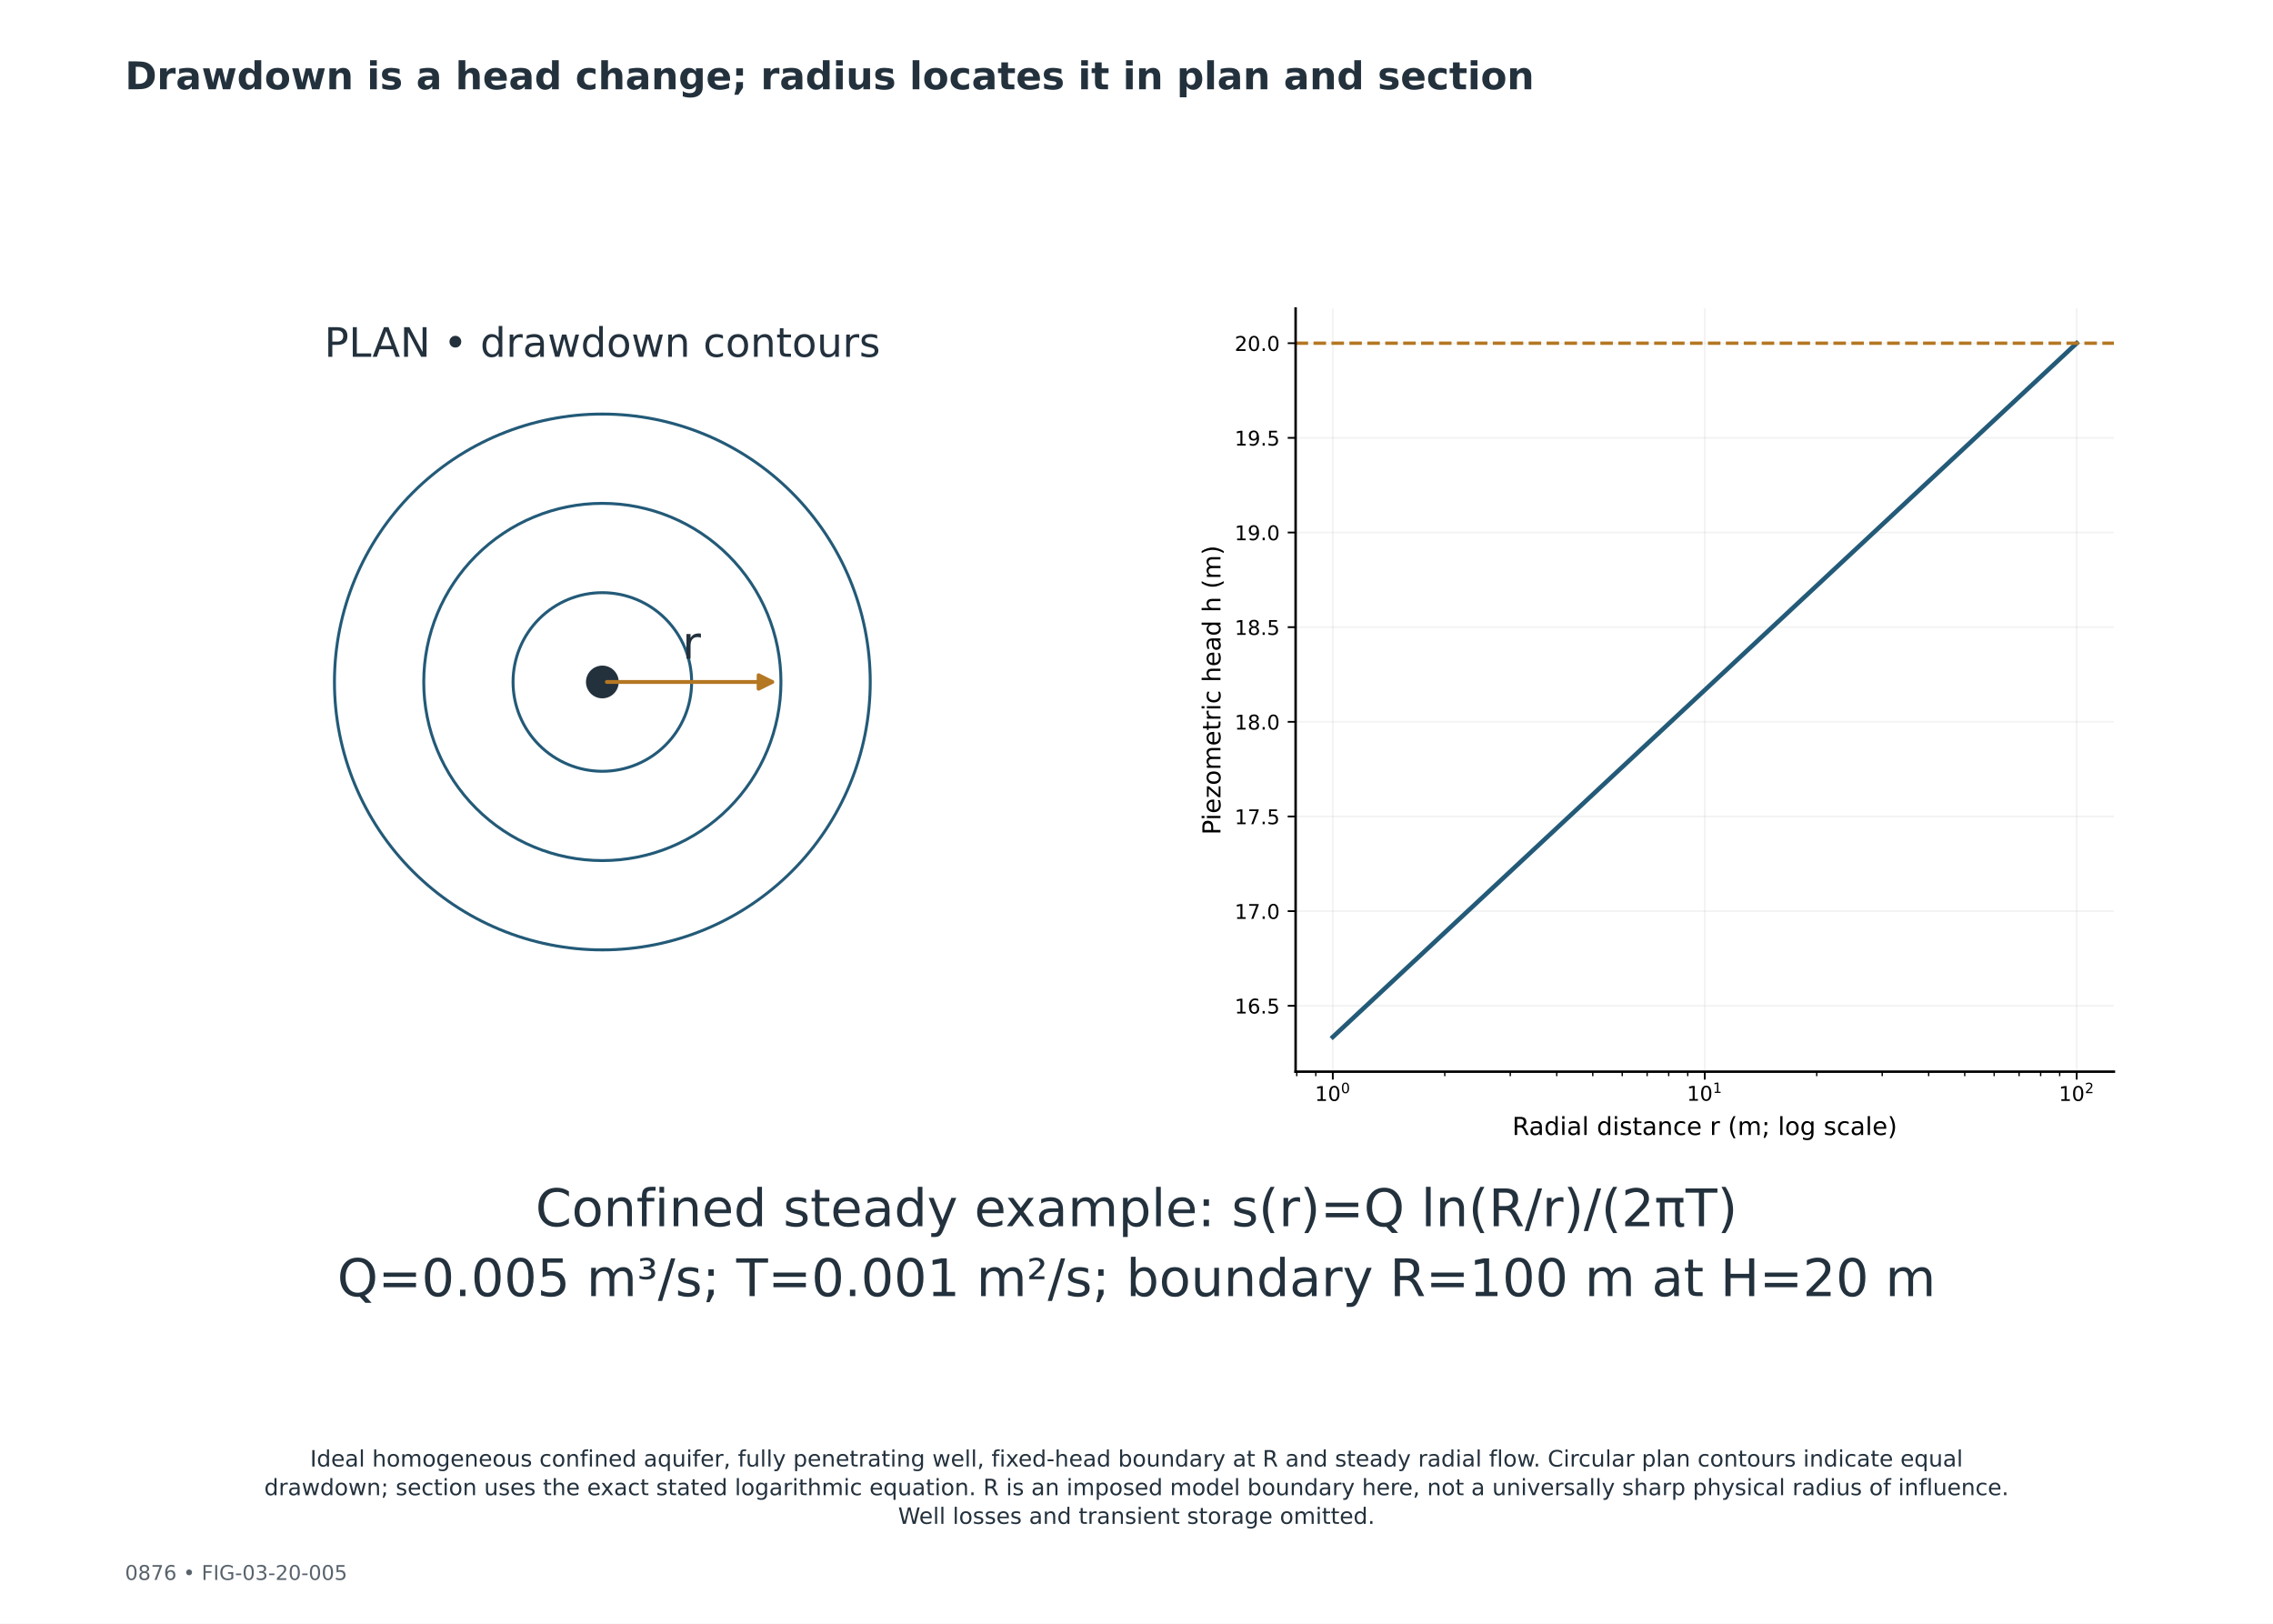
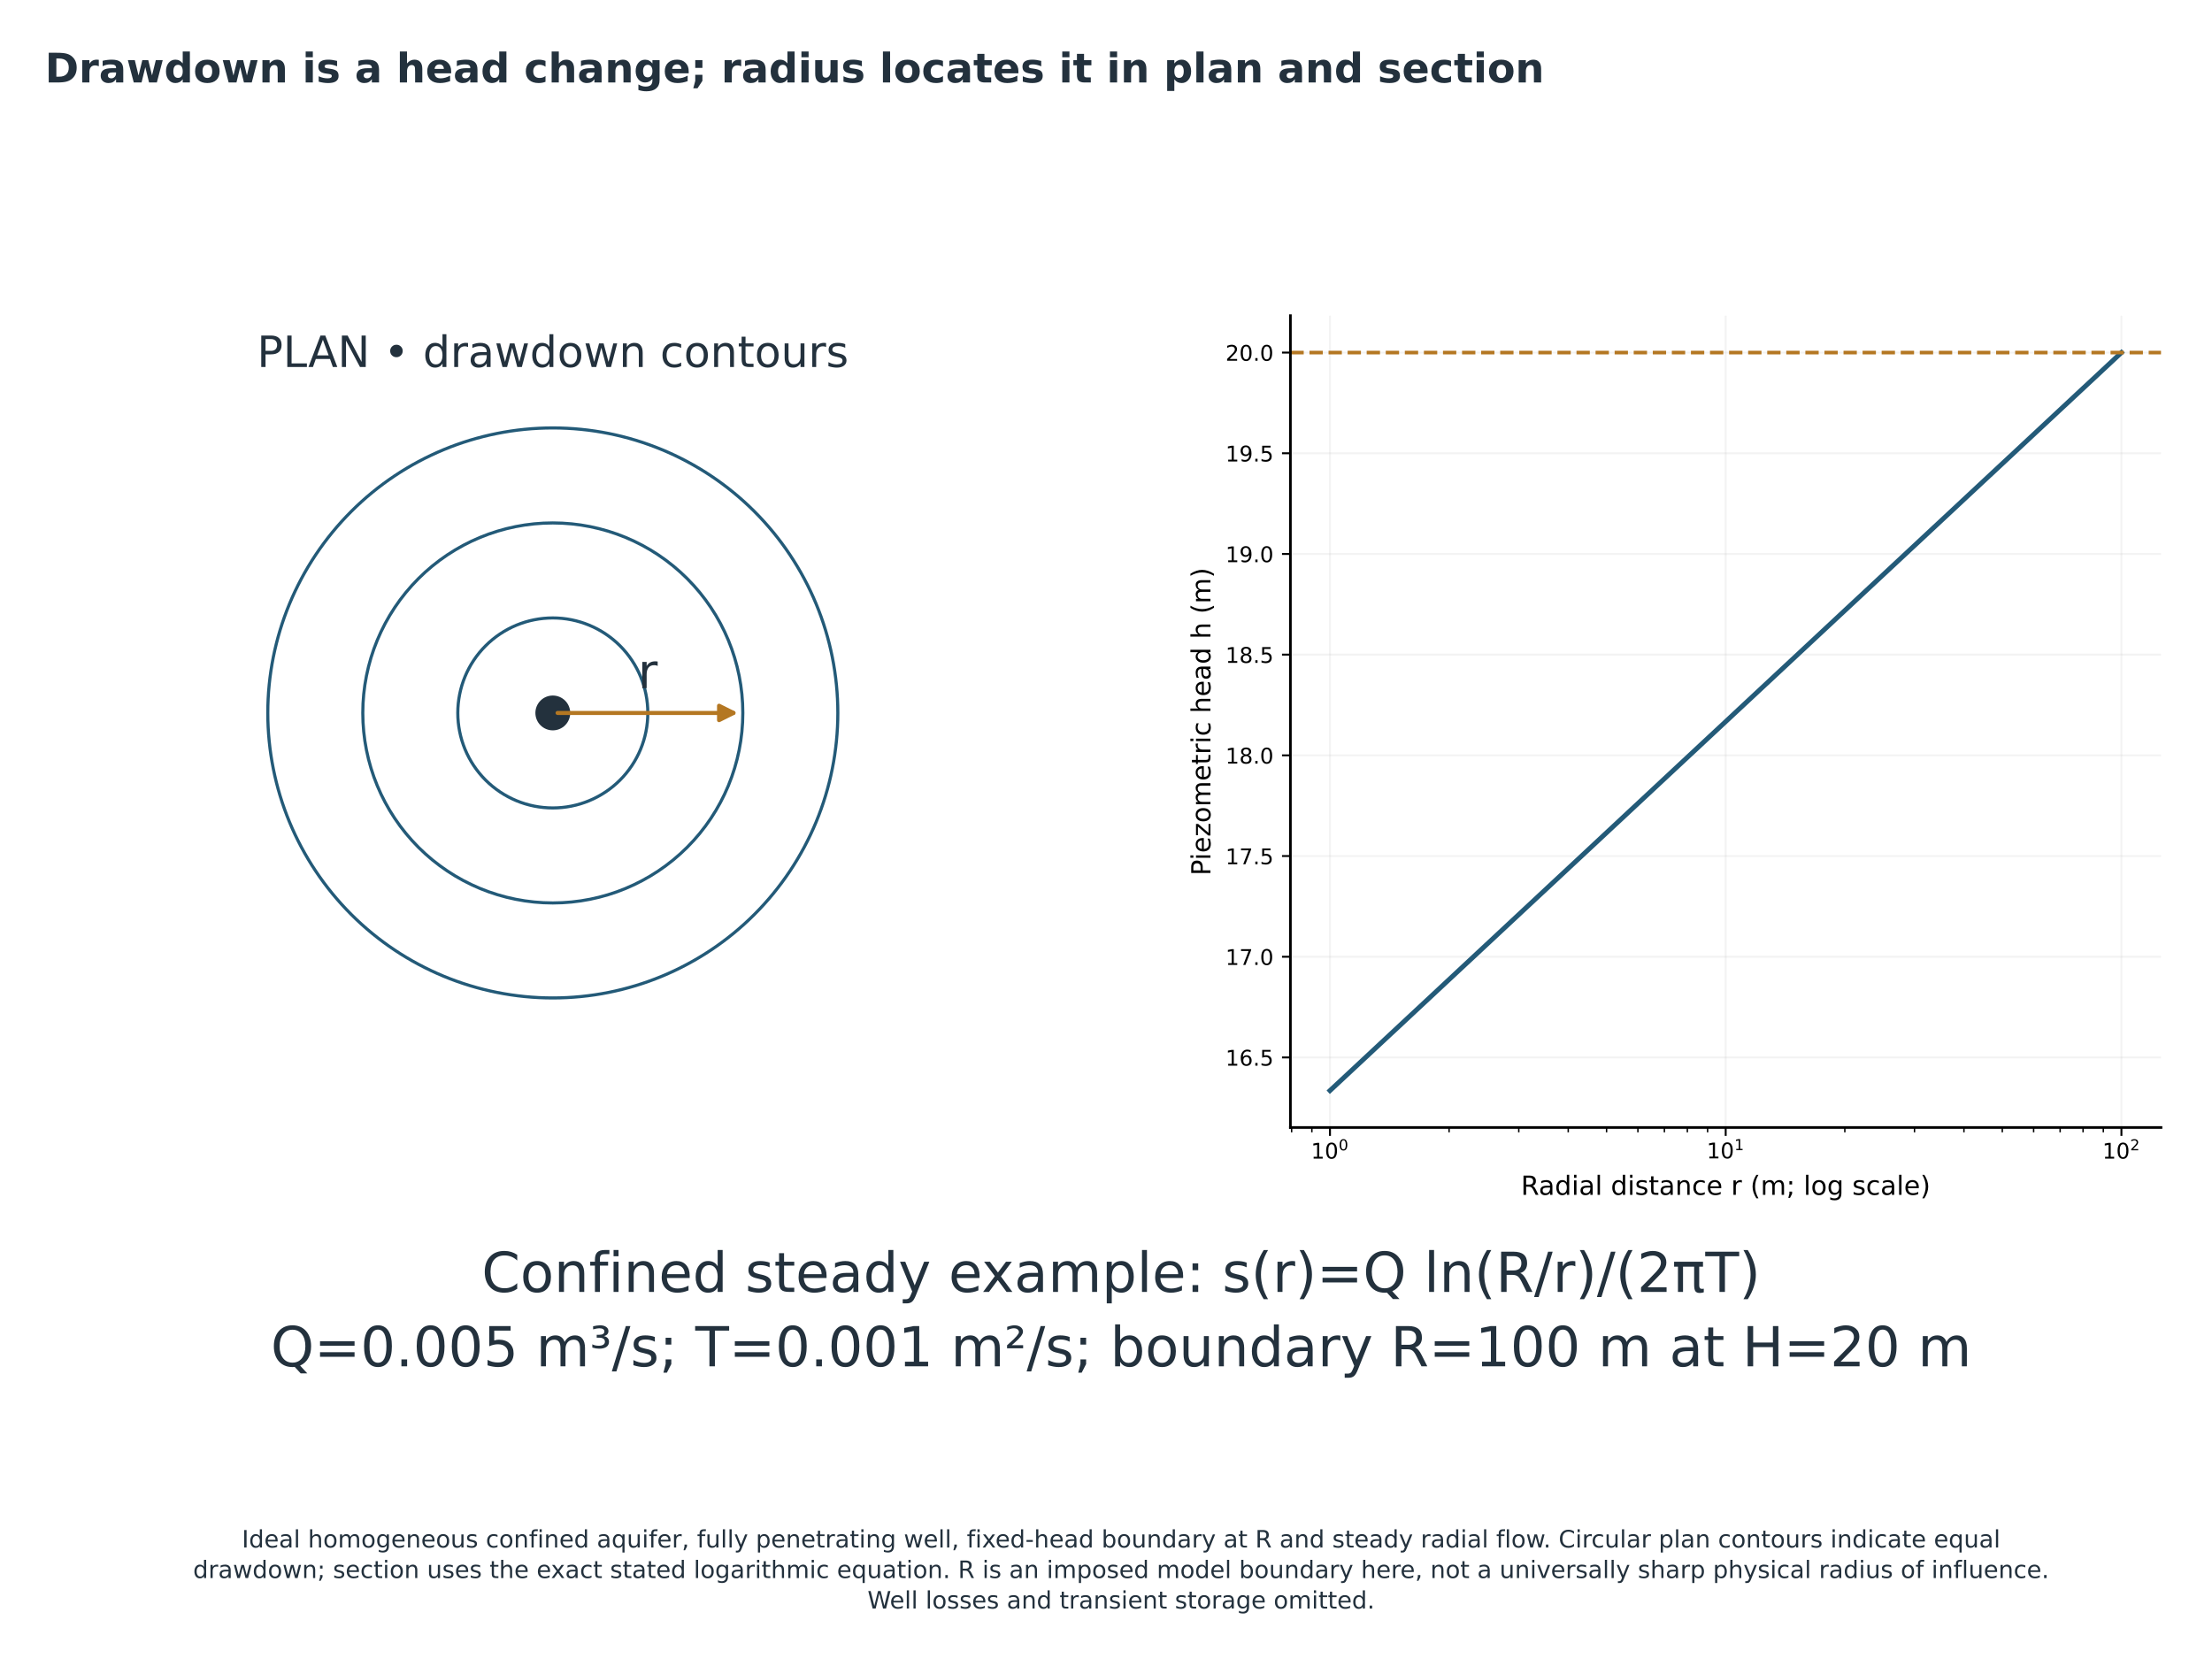
- <svg xmlns="http://www.w3.org/2000/svg" xmlns:xlink="http://www.w3.org/1999/xlink" width="1008pt" height="720pt" viewBox="0 0 1008 720" version="1.1">
+ <svg xmlns="http://www.w3.org/2000/svg" xmlns:xlink="http://www.w3.org/1999/xlink" width="922pt" height="694.431pt" viewBox="36.7 5.219 922 694.431" version="1.1">
  <defs>
    <style type="text/css">*{stroke-linejoin: round; stroke-linecap: butt}</style>
  </defs>
  <g id="figure_1">
    <g id="patch_1">
      <path d="M 0 720  L 1008 720  L 1008 0  L 0 0  z " style="fill: #ffffff" />
    </g>
    <g id="axes_1">
      <g id="text_1">
        <text style="font-size: 23px; font-family: 'DejaVu Sans'; fill: #23313d" transform="translate(237.4695 543.7356)">Confined steady example: s(r)=Q ln(R/r)/(2πT)</text>
        <text style="font-size: 23px; font-family: 'DejaVu Sans'; fill: #23313d" transform="translate(149.5574 574.7335)">Q=0.005 m³/s; T=0.001 m²/s; boundary R=100 m at H=20 m</text>
      </g>
    </g>
    <g id="axes_2">
      <g id="patch_2">
        <path d="M 267.12 342  C 277.622 342 287.695 337.827 295.121 330.401  C 302.547 322.975 306.72 312.902 306.72 302.4  C 306.72 291.898 302.547 281.825 295.121 274.399  C 287.695 266.973 277.622 262.8 267.12 262.8  C 256.618 262.8 246.545 266.973 239.119 274.399  C 231.693 281.825 227.52 291.898 227.52 302.4  C 227.52 312.902 231.693 322.975 239.119 330.401  C 246.545 337.827 256.618 342 267.12 342  L 267.12 342  z " clip-path="url(#p03f2b27261)" style="fill: none; stroke: #235a78; stroke-width: 1.3; stroke-linejoin: miter" />
      </g>
      <g id="patch_3">
        <path d="M 267.12 381.6  C 288.124 381.6 308.271 373.255 323.123 358.403  C 337.975 343.551 346.32 323.404 346.32 302.4  C 346.32 281.396 337.975 261.249 323.123 246.397  C 308.271 231.545 288.124 223.2 267.12 223.2  C 246.116 223.2 225.969 231.545 211.117 246.397  C 196.265 261.249 187.92 281.396 187.92 302.4  C 187.92 323.404 196.265 343.551 211.117 358.403  C 225.969 373.255 246.116 381.6 267.12 381.6  L 267.12 381.6  z " clip-path="url(#p03f2b27261)" style="fill: none; stroke: #235a78; stroke-width: 1.3; stroke-linejoin: miter" />
      </g>
      <g id="patch_4">
        <path d="M 267.12 421.2  C 298.626 421.2 328.846 408.682 351.124 386.404  C 373.402 364.126 385.92 333.906 385.92 302.4  C 385.92 270.894 373.402 240.674 351.124 218.396  C 328.846 196.118 298.626 183.6 267.12 183.6  C 235.614 183.6 205.394 196.118 183.116 218.396  C 160.838 240.674 148.32 270.894 148.32 302.4  C 148.32 333.906 160.838 364.126 183.116 386.404  C 205.394 408.682 235.614 421.2 267.12 421.2  L 267.12 421.2  z " clip-path="url(#p03f2b27261)" style="fill: none; stroke: #235a78; stroke-width: 1.3; stroke-linejoin: miter" />
      </g>
      <g id="patch_5">
        <path d="M 267.12 309.66  C 269.045 309.66 270.892 308.895 272.254 307.534  C 273.615 306.172 274.38 304.325 274.38 302.4  C 274.38 300.475 273.615 298.628 272.254 297.266  C 270.892 295.905 269.045 295.14 267.12 295.14  C 265.195 295.14 263.348 295.905 261.986 297.266  C 260.625 298.628 259.86 300.475 259.86 302.4  C 259.86 304.325 260.625 306.172 261.986 307.534  C 263.348 308.895 265.195 309.66 267.12 309.66  z " clip-path="url(#p03f2b27261)" style="fill: #23313d" />
      </g>
      <g id="patch_6">
        <path d="M 269.116 302.4  Q 306.717 302.4 342.417 302.4  " clip-path="url(#p03f2b27261)" style="fill: none; stroke: #b47722; stroke-width: 1.7; stroke-linecap: round" />
        <path d="M 336.417 299.4  L 342.417 302.4  L 336.417 305.4  z " clip-path="url(#p03f2b27261)" style="fill: #b47722; stroke: #b47722; stroke-width: 1.7; stroke-linecap: round" />
      </g>
      <g id="text_2">
        <text style="font-size: 20px; font-family: 'DejaVu Sans'; text-anchor: middle; fill: #23313d" x="306.72" y="292.079" transform="rotate(-0 306.72 292.0788)">r</text>
      </g>
      <g id="text_3">
        <text style="font-size: 18px; font-family: 'DejaVu Sans'; text-anchor: middle; fill: #23313d" x="267.12" y="158.207" transform="rotate(-0 267.12 158.2069)">PLAN • drawdown contours</text>
      </g>
    </g>
    <g id="axes_3">
      <g id="patch_7">
        <path d="M 574.56 475.2  L 937.44 475.2  L 937.44 136.8  L 574.56 136.8  z " style="fill: #ffffff" />
      </g>
      <g id="matplotlib.axis_1">
        <g id="xtick_1">
          <g id="line2d_1">
            <path d="M 591.055 475.2  L 591.055 136.8  " clip-path="url(#p7f79788326)" style="fill: none; stroke: #b0b0b0; stroke-opacity: 0.15; stroke-width: 0.8; stroke-linecap: square" />
          </g>
          <g id="line2d_2">
            <defs>
              <path id="m790839ca82" d="M 0 0  L 0 3.5  " style="stroke: #000000; stroke-width: 0.8" />
            </defs>
            <g>
              <use xlink:href="#m790839ca82" x="591.055" y="475.2" style="stroke: #000000; stroke-width: 0.8" />
            </g>
          </g>
          <g id="text_4">
            <g transform="translate(583.1345 489.0386)">
              <text>
                <tspan x="0" y="-0.873" style="font-size: 9px; font-family: 'DejaVu Sans'">1</tspan>
                <tspan x="5.726" y="-0.873" style="font-size: 9px; font-family: 'DejaVu Sans'">0</tspan>
                <tspan x="11.538" y="-4.319" style="font-size: 6.3px; font-family: 'DejaVu Sans'">0</tspan>
              </text>
            </g>
          </g>
        </g>
        <g id="xtick_2">
          <g id="line2d_3">
            <path d="M 756 475.2  L 756 136.8  " clip-path="url(#p7f79788326)" style="fill: none; stroke: #b0b0b0; stroke-opacity: 0.15; stroke-width: 0.8; stroke-linecap: square" />
          </g>
          <g id="line2d_4">
            <g>
              <use xlink:href="#m790839ca82" x="756" y="475.2" style="stroke: #000000; stroke-width: 0.8" />
            </g>
          </g>
          <g id="text_5">
            <g transform="translate(748.08 489.0386)">
              <text>
                <tspan x="0" y="-0.961" style="font-size: 9px; font-family: 'DejaVu Sans'">1</tspan>
                <tspan x="5.726" y="-0.961" style="font-size: 9px; font-family: 'DejaVu Sans'">0</tspan>
                <tspan x="11.538" y="-4.406" style="font-size: 6.3px; font-family: 'DejaVu Sans'">1</tspan>
              </text>
            </g>
          </g>
        </g>
        <g id="xtick_3">
          <g id="line2d_5">
            <path d="M 920.945 475.2  L 920.945 136.8  " clip-path="url(#p7f79788326)" style="fill: none; stroke: #b0b0b0; stroke-opacity: 0.15; stroke-width: 0.8; stroke-linecap: square" />
          </g>
          <g id="line2d_6">
            <g>
              <use xlink:href="#m790839ca82" x="920.945" y="475.2" style="stroke: #000000; stroke-width: 0.8" />
            </g>
          </g>
          <g id="text_6">
            <g transform="translate(913.0255 489.0386)">
              <text>
                <tspan x="0" y="-0.873" style="font-size: 9px; font-family: 'DejaVu Sans'">1</tspan>
                <tspan x="5.726" y="-0.873" style="font-size: 9px; font-family: 'DejaVu Sans'">0</tspan>
                <tspan x="11.538" y="-4.319" style="font-size: 6.3px; font-family: 'DejaVu Sans'">2</tspan>
              </text>
            </g>
          </g>
        </g>
        <g id="xtick_4">
          <g id="line2d_7">
            <defs>
              <path id="mb5dda30b59" d="M 0 0  L 0 2  " style="stroke: #000000; stroke-width: 0.6" />
            </defs>
            <g>
              <use xlink:href="#mb5dda30b59" x="575.07" y="475.2" style="stroke: #000000; stroke-width: 0.6" />
            </g>
          </g>
        </g>
        <g id="xtick_5">
          <g id="line2d_8">
            <g>
              <use xlink:href="#mb5dda30b59" x="583.507" y="475.2" style="stroke: #000000; stroke-width: 0.6" />
            </g>
          </g>
        </g>
        <g id="xtick_6">
          <g id="line2d_9">
            <g>
              <use xlink:href="#mb5dda30b59" x="640.708" y="475.2" style="stroke: #000000; stroke-width: 0.6" />
            </g>
          </g>
        </g>
        <g id="xtick_7">
          <g id="line2d_10">
            <g>
              <use xlink:href="#mb5dda30b59" x="669.754" y="475.2" style="stroke: #000000; stroke-width: 0.6" />
            </g>
          </g>
        </g>
        <g id="xtick_8">
          <g id="line2d_11">
            <g>
              <use xlink:href="#mb5dda30b59" x="690.362" y="475.2" style="stroke: #000000; stroke-width: 0.6" />
            </g>
          </g>
        </g>
        <g id="xtick_9">
          <g id="line2d_12">
            <g>
              <use xlink:href="#mb5dda30b59" x="706.346" y="475.2" style="stroke: #000000; stroke-width: 0.6" />
            </g>
          </g>
        </g>
        <g id="xtick_10">
          <g id="line2d_13">
            <g>
              <use xlink:href="#mb5dda30b59" x="719.407" y="475.2" style="stroke: #000000; stroke-width: 0.6" />
            </g>
          </g>
        </g>
        <g id="xtick_11">
          <g id="line2d_14">
            <g>
              <use xlink:href="#mb5dda30b59" x="730.45" y="475.2" style="stroke: #000000; stroke-width: 0.6" />
            </g>
          </g>
        </g>
        <g id="xtick_12">
          <g id="line2d_15">
            <g>
              <use xlink:href="#mb5dda30b59" x="740.015" y="475.2" style="stroke: #000000; stroke-width: 0.6" />
            </g>
          </g>
        </g>
        <g id="xtick_13">
          <g id="line2d_16">
            <g>
              <use xlink:href="#mb5dda30b59" x="748.453" y="475.2" style="stroke: #000000; stroke-width: 0.6" />
            </g>
          </g>
        </g>
        <g id="xtick_14">
          <g id="line2d_17">
            <g>
              <use xlink:href="#mb5dda30b59" x="805.654" y="475.2" style="stroke: #000000; stroke-width: 0.6" />
            </g>
          </g>
        </g>
        <g id="xtick_15">
          <g id="line2d_18">
            <g>
              <use xlink:href="#mb5dda30b59" x="834.699" y="475.2" style="stroke: #000000; stroke-width: 0.6" />
            </g>
          </g>
        </g>
        <g id="xtick_16">
          <g id="line2d_19">
            <g>
              <use xlink:href="#mb5dda30b59" x="855.307" y="475.2" style="stroke: #000000; stroke-width: 0.6" />
            </g>
          </g>
        </g>
        <g id="xtick_17">
          <g id="line2d_20">
            <g>
              <use xlink:href="#mb5dda30b59" x="871.292" y="475.2" style="stroke: #000000; stroke-width: 0.6" />
            </g>
          </g>
        </g>
        <g id="xtick_18">
          <g id="line2d_21">
            <g>
              <use xlink:href="#mb5dda30b59" x="884.353" y="475.2" style="stroke: #000000; stroke-width: 0.6" />
            </g>
          </g>
        </g>
        <g id="xtick_19">
          <g id="line2d_22">
            <g>
              <use xlink:href="#mb5dda30b59" x="895.395" y="475.2" style="stroke: #000000; stroke-width: 0.6" />
            </g>
          </g>
        </g>
        <g id="xtick_20">
          <g id="line2d_23">
            <g>
              <use xlink:href="#mb5dda30b59" x="904.961" y="475.2" style="stroke: #000000; stroke-width: 0.6" />
            </g>
          </g>
        </g>
        <g id="xtick_21">
          <g id="line2d_24">
            <g>
              <use xlink:href="#mb5dda30b59" x="913.398" y="475.2" style="stroke: #000000; stroke-width: 0.6" />
            </g>
          </g>
        </g>
        <g id="text_7">
          <text style="font-size: 11px; font-family: 'DejaVu Sans'; text-anchor: middle" x="756" y="503.269" transform="rotate(-0 756 503.2686)">Radial distance r (m; log scale)</text>
        </g>
      </g>
      <g id="matplotlib.axis_2">
        <g id="ytick_1">
          <g id="line2d_25">
            <path d="M 574.56 445.994  L 937.44 445.994  " clip-path="url(#p7f79788326)" style="fill: none; stroke: #b0b0b0; stroke-opacity: 0.15; stroke-width: 0.8; stroke-linecap: square" />
          </g>
          <g id="line2d_26">
            <defs>
              <path id="m43f1bc3ea5" d="M 0 0  L -3.5 0  " style="stroke: #000000; stroke-width: 0.8" />
            </defs>
            <g>
              <use xlink:href="#m43f1bc3ea5" x="574.56" y="445.994" style="stroke: #000000; stroke-width: 0.8" />
            </g>
          </g>
          <g id="text_8">
            <text style="font-size: 9px; font-family: 'DejaVu Sans'; text-anchor: end" x="567.56" y="449.413" transform="rotate(-0 567.56 449.4134)">16.5</text>
          </g>
        </g>
        <g id="ytick_2">
          <g id="line2d_27">
            <path d="M 574.56 404.021  L 937.44 404.021  " clip-path="url(#p7f79788326)" style="fill: none; stroke: #b0b0b0; stroke-opacity: 0.15; stroke-width: 0.8; stroke-linecap: square" />
          </g>
          <g id="line2d_28">
            <g>
              <use xlink:href="#m43f1bc3ea5" x="574.56" y="404.021" style="stroke: #000000; stroke-width: 0.8" />
            </g>
          </g>
          <g id="text_9">
            <text style="font-size: 9px; font-family: 'DejaVu Sans'; text-anchor: end" x="567.56" y="407.44" transform="rotate(-0 567.56 407.4402)">17.0</text>
          </g>
        </g>
        <g id="ytick_3">
          <g id="line2d_29">
            <path d="M 574.56 362.048  L 937.44 362.048  " clip-path="url(#p7f79788326)" style="fill: none; stroke: #b0b0b0; stroke-opacity: 0.15; stroke-width: 0.8; stroke-linecap: square" />
          </g>
          <g id="line2d_30">
            <g>
              <use xlink:href="#m43f1bc3ea5" x="574.56" y="362.048" style="stroke: #000000; stroke-width: 0.8" />
            </g>
          </g>
          <g id="text_10">
            <text style="font-size: 9px; font-family: 'DejaVu Sans'; text-anchor: end" x="567.56" y="365.467" transform="rotate(-0 567.56 365.467)">17.5</text>
          </g>
        </g>
        <g id="ytick_4">
          <g id="line2d_31">
            <path d="M 574.56 320.075  L 937.44 320.075  " clip-path="url(#p7f79788326)" style="fill: none; stroke: #b0b0b0; stroke-opacity: 0.15; stroke-width: 0.8; stroke-linecap: square" />
          </g>
          <g id="line2d_32">
            <g>
              <use xlink:href="#m43f1bc3ea5" x="574.56" y="320.075" style="stroke: #000000; stroke-width: 0.8" />
            </g>
          </g>
          <g id="text_11">
            <text style="font-size: 9px; font-family: 'DejaVu Sans'; text-anchor: end" x="567.56" y="323.494" transform="rotate(-0 567.56 323.4938)">18.0</text>
          </g>
        </g>
        <g id="ytick_5">
          <g id="line2d_33">
            <path d="M 574.56 278.101  L 937.44 278.101  " clip-path="url(#p7f79788326)" style="fill: none; stroke: #b0b0b0; stroke-opacity: 0.15; stroke-width: 0.8; stroke-linecap: square" />
          </g>
          <g id="line2d_34">
            <g>
              <use xlink:href="#m43f1bc3ea5" x="574.56" y="278.101" style="stroke: #000000; stroke-width: 0.8" />
            </g>
          </g>
          <g id="text_12">
            <text style="font-size: 9px; font-family: 'DejaVu Sans'; text-anchor: end" x="567.56" y="281.521" transform="rotate(-0 567.56 281.5206)">18.5</text>
          </g>
        </g>
        <g id="ytick_6">
          <g id="line2d_35">
            <path d="M 574.56 236.128  L 937.44 236.128  " clip-path="url(#p7f79788326)" style="fill: none; stroke: #b0b0b0; stroke-opacity: 0.15; stroke-width: 0.8; stroke-linecap: square" />
          </g>
          <g id="line2d_36">
            <g>
              <use xlink:href="#m43f1bc3ea5" x="574.56" y="236.128" style="stroke: #000000; stroke-width: 0.8" />
            </g>
          </g>
          <g id="text_13">
            <text style="font-size: 9px; font-family: 'DejaVu Sans'; text-anchor: end" x="567.56" y="239.547" transform="rotate(-0 567.56 239.5475)">19.0</text>
          </g>
        </g>
        <g id="ytick_7">
          <g id="line2d_37">
            <path d="M 574.56 194.155  L 937.44 194.155  " clip-path="url(#p7f79788326)" style="fill: none; stroke: #b0b0b0; stroke-opacity: 0.15; stroke-width: 0.8; stroke-linecap: square" />
          </g>
          <g id="line2d_38">
            <g>
              <use xlink:href="#m43f1bc3ea5" x="574.56" y="194.155" style="stroke: #000000; stroke-width: 0.8" />
            </g>
          </g>
          <g id="text_14">
            <text style="font-size: 9px; font-family: 'DejaVu Sans'; text-anchor: end" x="567.56" y="197.574" transform="rotate(-0 567.56 197.5743)">19.5</text>
          </g>
        </g>
        <g id="ytick_8">
          <g id="line2d_39">
            <path d="M 574.56 152.182  L 937.44 152.182  " clip-path="url(#p7f79788326)" style="fill: none; stroke: #b0b0b0; stroke-opacity: 0.15; stroke-width: 0.8; stroke-linecap: square" />
          </g>
          <g id="line2d_40">
            <g>
              <use xlink:href="#m43f1bc3ea5" x="574.56" y="152.182" style="stroke: #000000; stroke-width: 0.8" />
            </g>
          </g>
          <g id="text_15">
            <text style="font-size: 9px; font-family: 'DejaVu Sans'; text-anchor: end" x="567.56" y="155.601" transform="rotate(-0 567.56 155.6011)">20.0</text>
          </g>
        </g>
        <g id="text_16">
          <text style="font-size: 11px; font-family: 'DejaVu Sans'; text-anchor: middle" x="541.233" y="306" transform="rotate(-90 541.2333 306)">Piezometric head h (m)</text>
        </g>
      </g>
      <g id="line2d_41">
        <path d="M 591.055 459.818  L 920.945 152.182  L 920.945 152.182  " clip-path="url(#p7f79788326)" style="fill: none; stroke: #235a78; stroke-width: 2; stroke-linecap: square" />
      </g>
      <g id="line2d_42">
        <path d="M 574.56 152.182  L 937.44 152.182  " clip-path="url(#p7f79788326)" style="fill: none; stroke-dasharray: 5.55,2.4; stroke-dashoffset: 0; stroke: #b47722; stroke-width: 1.5" />
      </g>
      <g id="patch_8">
        <path d="M 574.56 475.2  L 574.56 136.8  " style="fill: none; stroke: #000000; stroke-width: 1.1; stroke-linejoin: miter; stroke-linecap: square" />
      </g>
      <g id="patch_9">
        <path d="M 574.56 475.2  L 937.44 475.2  " style="fill: none; stroke: #000000; stroke-width: 1.1; stroke-linejoin: miter; stroke-linecap: square" />
      </g>
    </g>
    <g id="text_17">
      <text style="font-weight: 700; font-size: 17px; font-family: 'DejaVu Sans'; text-anchor: start; fill: #23313d" x="55.44" y="39.6" transform="rotate(-0 55.44 39.6)">Drawdown is a head change; radius locates it in plan and section</text>
    </g>
    <g id="text_18">
-       <text style="font-size: 9px; font-family: 'DejaVu Sans'; text-anchor: start; fill: #59636c" x="55.44" y="700.56" transform="rotate(-0 55.44 700.56)">0876  •  FIG-03-20-005</text>
-     </g>
+ </g>
    <g id="text_19">
      <text style="font-size: 10px; font-family: 'DejaVu Sans'; fill: #23313d" transform="translate(137.5102 650.2819)">Ideal homogeneous confined aquifer, fully penetrating well, fixed-head boundary at R and steady radial flow. Circular plan contours indicate equal</text>
      <text style="font-size: 10px; font-family: 'DejaVu Sans'; fill: #23313d" transform="translate(117.1828 662.9994)">drawdown; section uses the exact stated logarithmic equation. R is an imposed model boundary here, not a universally sharp physical radius of influence.</text>
      <text style="font-size: 10px; font-family: 'DejaVu Sans'; fill: #23313d" transform="translate(398.2828 675.7169)">Well losses and transient storage omitted.</text>
    </g>
  </g>
  <defs>
    <clipPath id="p03f2b27261">
      <rect x="108.72" y="144" width="316.8" height="316.8" />
    </clipPath>
    <clipPath id="p7f79788326">
      <rect x="574.56" y="136.8" width="362.88" height="338.4" />
    </clipPath>
  </defs>
</svg>
